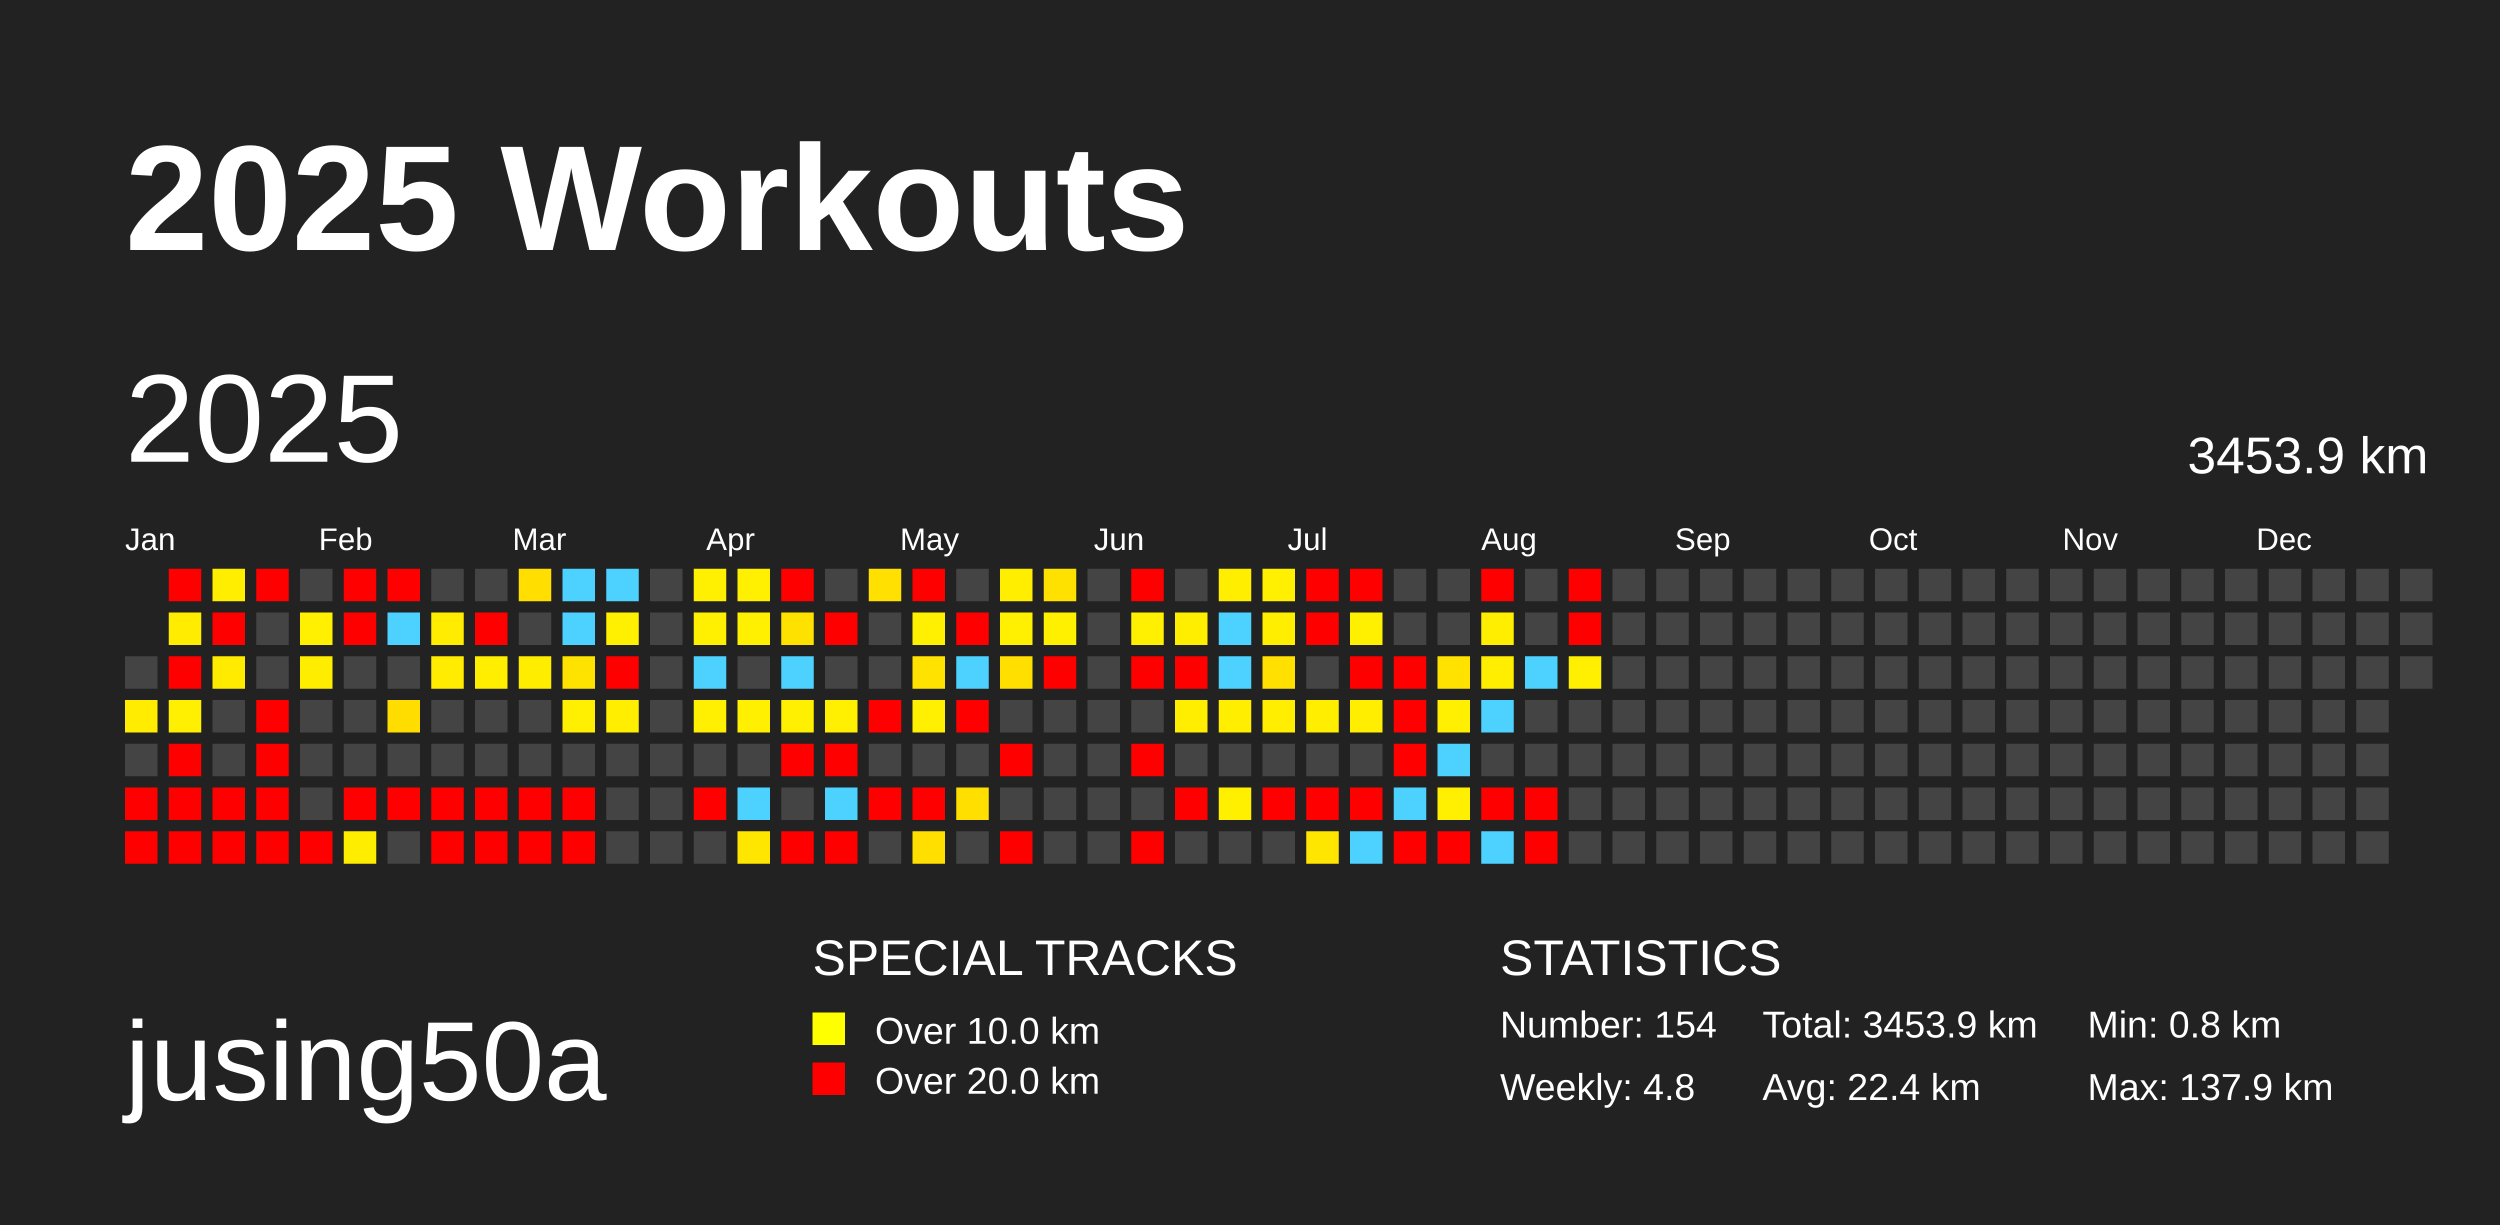
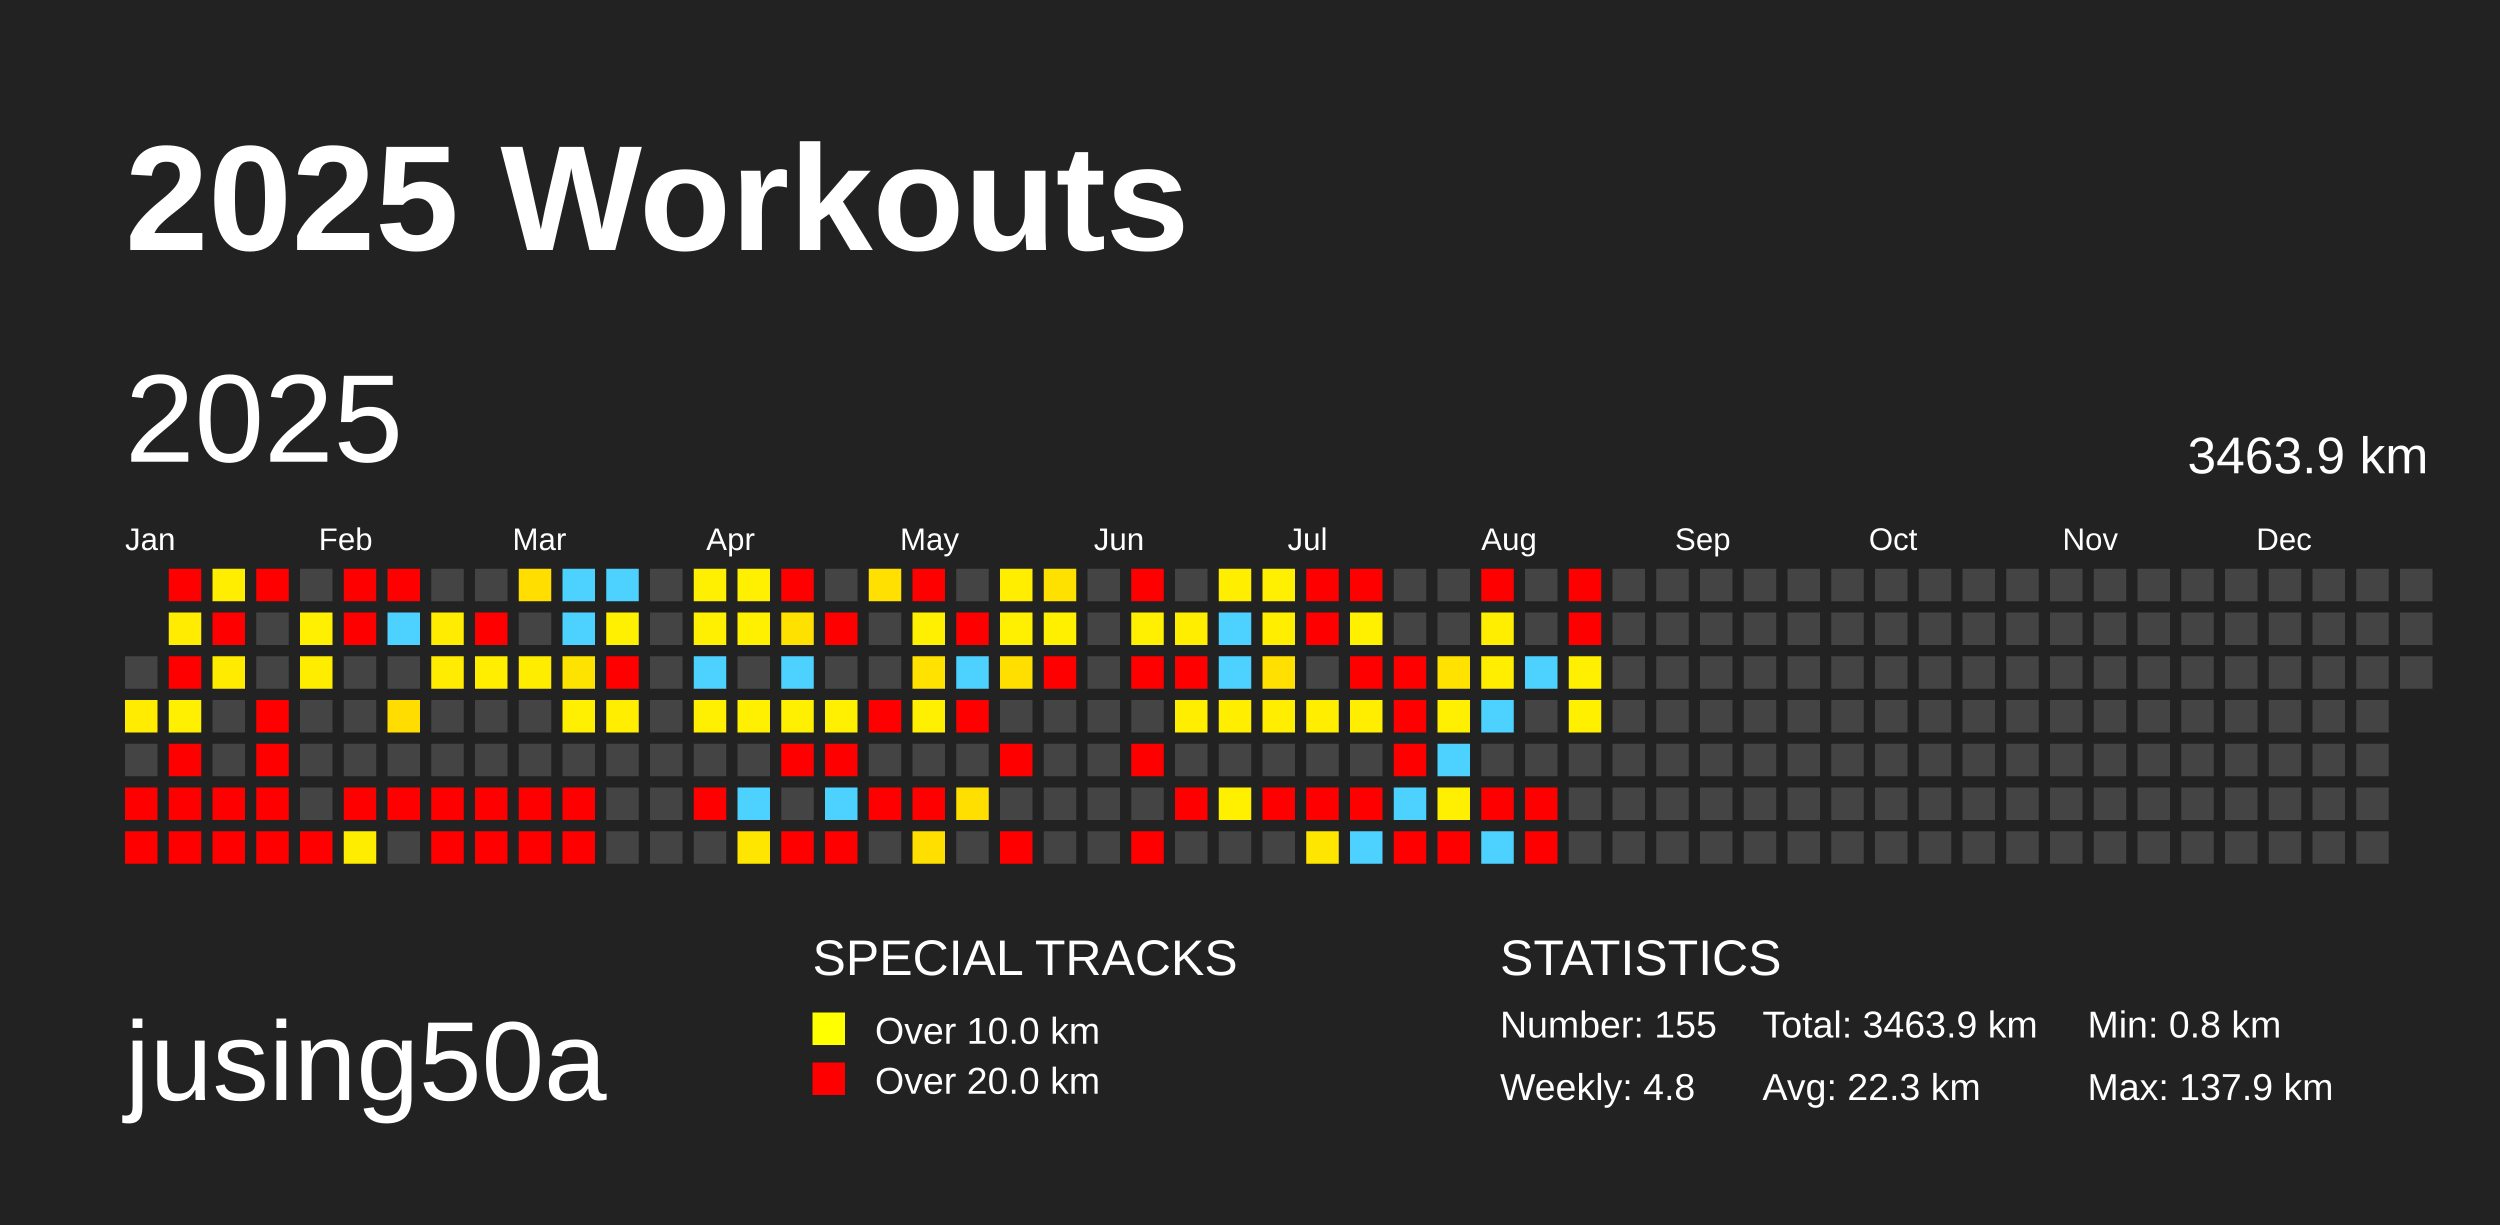
<svg xmlns="http://www.w3.org/2000/svg" baseProfile="full" height="98mm" version="1.1" viewBox="0,0,200,98" width="200mm">
  <defs />
  <rect fill="#222222" height="98" width="200" x="0" y="0" />
  <text fill="#FFFFFF" style="font-size:12px; font-family:Arial; font-weight:bold;" x="10" y="20">2025 Workouts</text>
  <text fill="#FFFFFF" style="font-size:9px; font-family:Arial" x="10" y="88">jusing50a</text>
  <text fill="#FFFFFF" style="font-size:4px; font-family:Arial" x="65" y="78">SPECIAL TRACKS</text>
  <rect fill="yellow" height="2.6" width="2.6" x="65" y="81" />
  <text fill="#FFFFFF" style="font-size:3px; font-family:Arial" x="70" y="83.5">Over 10.0 km</text>
  <rect fill="red" height="2.6" width="2.6" x="65" y="85" />
  <text fill="#FFFFFF" style="font-size:3px; font-family:Arial" x="70" y="87.5">Over 20.0 km</text>
  <text fill="#FFFFFF" style="font-size:4px; font-family:Arial" x="120" y="78">STATISTICS</text>
-   <text fill="#FFFFFF" style="font-size:3px; font-family:Arial" x="120" y="83">Number: 154</text>
+   <text fill="#FFFFFF" style="font-size:3px; font-family:Arial" x="120" y="83">Number: 155</text>
  <text fill="#FFFFFF" style="font-size:3px; font-family:Arial" x="120" y="88">Weekly: 4.8</text>
-   <text fill="#FFFFFF" style="font-size:3px; font-family:Arial" x="141" y="83">Total: 3453.9 km</text>
-   <text fill="#FFFFFF" style="font-size:3px; font-family:Arial" x="141" y="88">Avg: 22.4 km</text>
+   <text fill="#FFFFFF" style="font-size:3px; font-family:Arial" x="141" y="83">Total: 3463.9 km</text>
+   <text fill="#FFFFFF" style="font-size:3px; font-family:Arial" x="141" y="88">Avg: 22.3 km</text>
  <text fill="#FFFFFF" style="font-size:3px; font-family:Arial" x="167" y="83">Min: 0.8 km</text>
  <text fill="#FFFFFF" style="font-size:3px; font-family:Arial" x="167" y="88">Max: 137.9 km</text>
  <text dominant-baseline="hanging" fill="#FFFFFF" style="font-size:10.0px; font-family:Arial;" x="10" y="30">2025</text>
-   <text dominant-baseline="hanging" fill="#FFFFFF" style="font-size:4.125px; font-family:Arial;" x="175" y="35">3453.9 km</text>
+   <text dominant-baseline="hanging" fill="#FFFFFF" style="font-size:4.125px; font-family:Arial;" x="175" y="35">3463.9 km</text>
  <text fill="#FFFFFF" style="font-size:2.5px; font-family:Arial" x="10.0" y="44">Jan</text>
  <text fill="#FFFFFF" style="font-size:2.5px; font-family:Arial" x="25.5" y="44">Feb</text>
  <text fill="#FFFFFF" style="font-size:2.5px; font-family:Arial" x="41.0" y="44">Mar</text>
  <text fill="#FFFFFF" style="font-size:2.5px; font-family:Arial" x="56.5" y="44">Apr</text>
  <text fill="#FFFFFF" style="font-size:2.5px; font-family:Arial" x="72.0" y="44">May</text>
  <text fill="#FFFFFF" style="font-size:2.5px; font-family:Arial" x="87.5" y="44">Jun</text>
  <text fill="#FFFFFF" style="font-size:2.5px; font-family:Arial" x="103.0" y="44">Jul</text>
  <text fill="#FFFFFF" style="font-size:2.5px; font-family:Arial" x="118.5" y="44">Aug</text>
  <text fill="#FFFFFF" style="font-size:2.5px; font-family:Arial" x="134.0" y="44">Sep</text>
  <text fill="#FFFFFF" style="font-size:2.5px; font-family:Arial" x="149.5" y="44">Oct</text>
  <text fill="#FFFFFF" style="font-size:2.5px; font-family:Arial" x="165.0" y="44">Nov</text>
  <text fill="#FFFFFF" style="font-size:2.5px; font-family:Arial" x="180.5" y="44">Dec</text>
  <rect fill="#444444" height="2.6" width="2.6" x="10.0" y="52.5" />
  <rect fill="#ffec00" height="2.6" width="2.6" x="10.0" y="56.0" />
  <rect fill="#444444" height="2.6" width="2.6" x="10.0" y="59.5" />
  <rect fill="red" height="2.6" width="2.6" x="10.0" y="63.0" />
  <rect fill="red" height="2.6" width="2.6" x="10.0" y="66.5" />
  <rect fill="red" height="2.6" width="2.6" x="13.5" y="45.5" />
  <rect fill="#ffec00" height="2.6" width="2.6" x="13.5" y="49.0" />
  <rect fill="red" height="2.6" width="2.6" x="13.5" y="52.5" />
  <rect fill="#ffef00" height="2.6" width="2.6" x="13.5" y="56.0" />
  <rect fill="red" height="2.6" width="2.6" x="13.5" y="59.5" />
  <rect fill="red" height="2.6" width="2.6" x="13.5" y="63.0" />
  <rect fill="red" height="2.6" width="2.6" x="13.5" y="66.5" />
  <rect fill="#ffee00" height="2.6" width="2.6" x="17.0" y="45.5" />
  <rect fill="red" height="2.6" width="2.6" x="17.0" y="49.0" />
  <rect fill="#ffeb00" height="2.6" width="2.6" x="17.0" y="52.5" />
  <rect fill="#444444" height="2.6" width="2.6" x="17.0" y="56.0" />
  <rect fill="#444444" height="2.6" width="2.6" x="17.0" y="59.5" />
  <rect fill="red" height="2.6" width="2.6" x="17.0" y="63.0" />
  <rect fill="red" height="2.6" width="2.6" x="17.0" y="66.5" />
  <rect fill="red" height="2.6" width="2.6" x="20.5" y="45.5" />
  <rect fill="#444444" height="2.6" width="2.6" x="20.5" y="49.0" />
  <rect fill="#444444" height="2.6" width="2.6" x="20.5" y="52.5" />
  <rect fill="red" height="2.6" width="2.6" x="20.5" y="56.0" />
  <rect fill="red" height="2.6" width="2.6" x="20.5" y="59.5" />
  <rect fill="red" height="2.6" width="2.6" x="20.5" y="63.0" />
  <rect fill="red" height="2.6" width="2.6" x="20.5" y="66.5" />
  <rect fill="#444444" height="2.6" width="2.6" x="24.0" y="45.5" />
  <rect fill="#ffef00" height="2.6" width="2.6" x="24.0" y="49.0" />
  <rect fill="#ffed00" height="2.6" width="2.6" x="24.0" y="52.5" />
  <rect fill="#444444" height="2.6" width="2.6" x="24.0" y="56.0" />
  <rect fill="#444444" height="2.6" width="2.6" x="24.0" y="59.5" />
  <rect fill="#444444" height="2.6" width="2.6" x="24.0" y="63.0" />
  <rect fill="red" height="2.6" width="2.6" x="24.0" y="66.5" />
  <rect fill="red" height="2.6" width="2.6" x="27.5" y="45.5" />
  <rect fill="red" height="2.6" width="2.6" x="27.5" y="49.0" />
  <rect fill="#444444" height="2.6" width="2.6" x="27.5" y="52.5" />
  <rect fill="#444444" height="2.6" width="2.6" x="27.5" y="56.0" />
  <rect fill="#444444" height="2.6" width="2.6" x="27.5" y="59.5" />
  <rect fill="red" height="2.6" width="2.6" x="27.5" y="63.0" />
  <rect fill="#ffed00" height="2.6" width="2.6" x="27.5" y="66.5" />
  <rect fill="red" height="2.6" width="2.6" x="31.0" y="45.5" />
  <rect fill="#4dd2ff" height="2.6" width="2.6" x="31.0" y="49.0" />
  <rect fill="#444444" height="2.6" width="2.6" x="31.0" y="52.5" />
  <rect fill="#ffdd00" height="2.6" width="2.6" x="31.0" y="56.0" />
  <rect fill="#444444" height="2.6" width="2.6" x="31.0" y="59.5" />
  <rect fill="red" height="2.6" width="2.6" x="31.0" y="63.0" />
  <rect fill="#444444" height="2.6" width="2.6" x="31.0" y="66.5" />
  <rect fill="#444444" height="2.6" width="2.6" x="34.5" y="45.5" />
  <rect fill="#ffec00" height="2.6" width="2.6" x="34.5" y="49.0" />
  <rect fill="#ffec00" height="2.6" width="2.6" x="34.5" y="52.5" />
  <rect fill="#444444" height="2.6" width="2.6" x="34.5" y="56.0" />
  <rect fill="#444444" height="2.6" width="2.6" x="34.5" y="59.5" />
  <rect fill="red" height="2.6" width="2.6" x="34.5" y="63.0" />
  <rect fill="red" height="2.6" width="2.6" x="34.5" y="66.5" />
  <rect fill="#444444" height="2.6" width="2.6" x="38.0" y="45.5" />
  <rect fill="red" height="2.6" width="2.6" x="38.0" y="49.0" />
  <rect fill="#ffee00" height="2.6" width="2.6" x="38.0" y="52.5" />
  <rect fill="#444444" height="2.6" width="2.6" x="38.0" y="56.0" />
  <rect fill="#444444" height="2.6" width="2.6" x="38.0" y="59.5" />
  <rect fill="red" height="2.6" width="2.6" x="38.0" y="63.0" />
  <rect fill="red" height="2.6" width="2.6" x="38.0" y="66.5" />
  <rect fill="#ffde00" height="2.6" width="2.6" x="41.5" y="45.5" />
  <rect fill="#444444" height="2.6" width="2.6" x="41.5" y="49.0" />
  <rect fill="#ffed00" height="2.6" width="2.6" x="41.5" y="52.5" />
  <rect fill="#444444" height="2.6" width="2.6" x="41.5" y="56.0" />
  <rect fill="#444444" height="2.6" width="2.6" x="41.5" y="59.5" />
  <rect fill="red" height="2.6" width="2.6" x="41.5" y="63.0" />
  <rect fill="red" height="2.6" width="2.6" x="41.5" y="66.5" />
  <rect fill="#4dd2ff" height="2.6" width="2.6" x="45.0" y="45.5" />
  <rect fill="#4dd2ff" height="2.6" width="2.6" x="45.0" y="49.0" />
  <rect fill="#ffe300" height="2.6" width="2.6" x="45.0" y="52.5" />
  <rect fill="#ffef00" height="2.6" width="2.6" x="45.0" y="56.0" />
  <rect fill="#444444" height="2.6" width="2.6" x="45.0" y="59.5" />
  <rect fill="red" height="2.6" width="2.6" x="45.0" y="63.0" />
  <rect fill="red" height="2.6" width="2.6" x="45.0" y="66.5" />
  <rect fill="#4dd2ff" height="2.6" width="2.6" x="48.5" y="45.5" />
  <rect fill="#ffef00" height="2.6" width="2.6" x="48.5" y="49.0" />
  <rect fill="red" height="2.6" width="2.6" x="48.5" y="52.5" />
  <rect fill="#ffee00" height="2.6" width="2.6" x="48.5" y="56.0" />
  <rect fill="#444444" height="2.6" width="2.6" x="48.5" y="59.5" />
  <rect fill="#444444" height="2.6" width="2.6" x="48.5" y="63.0" />
  <rect fill="#444444" height="2.6" width="2.6" x="48.5" y="66.5" />
  <rect fill="#444444" height="2.6" width="2.6" x="52.0" y="45.5" />
  <rect fill="#444444" height="2.6" width="2.6" x="52.0" y="49.0" />
  <rect fill="#444444" height="2.6" width="2.6" x="52.0" y="52.5" />
  <rect fill="#444444" height="2.6" width="2.6" x="52.0" y="56.0" />
  <rect fill="#444444" height="2.6" width="2.6" x="52.0" y="59.5" />
  <rect fill="#444444" height="2.6" width="2.6" x="52.0" y="63.0" />
  <rect fill="#444444" height="2.6" width="2.6" x="52.0" y="66.5" />
  <rect fill="#ffef00" height="2.6" width="2.6" x="55.5" y="45.5" />
  <rect fill="#ffef00" height="2.6" width="2.6" x="55.5" y="49.0" />
  <rect fill="#4dd2ff" height="2.6" width="2.6" x="55.5" y="52.5" />
  <rect fill="#ffef00" height="2.6" width="2.6" x="55.5" y="56.0" />
  <rect fill="#444444" height="2.6" width="2.6" x="55.5" y="59.5" />
  <rect fill="red" height="2.6" width="2.6" x="55.5" y="63.0" />
  <rect fill="#444444" height="2.6" width="2.6" x="55.5" y="66.5" />
  <rect fill="#ffef00" height="2.6" width="2.6" x="59.0" y="45.5" />
  <rect fill="#ffef00" height="2.6" width="2.6" x="59.0" y="49.0" />
  <rect fill="#444444" height="2.6" width="2.6" x="59.0" y="52.5" />
  <rect fill="#ffef00" height="2.6" width="2.6" x="59.0" y="56.0" />
  <rect fill="#444444" height="2.6" width="2.6" x="59.0" y="59.5" />
  <rect fill="#4dd2ff" height="2.6" width="2.6" x="59.0" y="63.0" />
  <rect fill="#ffe600" height="2.6" width="2.6" x="59.0" y="66.5" />
  <rect fill="red" height="2.6" width="2.6" x="62.5" y="45.5" />
  <rect fill="#ffe100" height="2.6" width="2.6" x="62.5" y="49.0" />
  <rect fill="#4dd2ff" height="2.6" width="2.6" x="62.5" y="52.5" />
  <rect fill="#ffef00" height="2.6" width="2.6" x="62.5" y="56.0" />
  <rect fill="red" height="2.6" width="2.6" x="62.5" y="59.5" />
  <rect fill="#444444" height="2.6" width="2.6" x="62.5" y="63.0" />
  <rect fill="red" height="2.6" width="2.6" x="62.5" y="66.5" />
  <rect fill="#444444" height="2.6" width="2.6" x="66.0" y="45.5" />
  <rect fill="red" height="2.6" width="2.6" x="66.0" y="49.0" />
  <rect fill="#444444" height="2.6" width="2.6" x="66.0" y="52.5" />
  <rect fill="#ffef00" height="2.6" width="2.6" x="66.0" y="56.0" />
  <rect fill="red" height="2.6" width="2.6" x="66.0" y="59.5" />
  <rect fill="#4dd2ff" height="2.6" width="2.6" x="66.0" y="63.0" />
  <rect fill="red" height="2.6" width="2.6" x="66.0" y="66.5" />
  <rect fill="#ffe000" height="2.6" width="2.6" x="69.5" y="45.5" />
  <rect fill="#444444" height="2.6" width="2.6" x="69.5" y="49.0" />
  <rect fill="#444444" height="2.6" width="2.6" x="69.5" y="52.5" />
  <rect fill="red" height="2.6" width="2.6" x="69.5" y="56.0" />
  <rect fill="#444444" height="2.6" width="2.6" x="69.5" y="59.5" />
  <rect fill="red" height="2.6" width="2.6" x="69.5" y="63.0" />
  <rect fill="#444444" height="2.6" width="2.6" x="69.5" y="66.5" />
  <rect fill="red" height="2.6" width="2.6" x="73.0" y="45.5" />
  <rect fill="#ffef00" height="2.6" width="2.6" x="73.0" y="49.0" />
  <rect fill="#ffe200" height="2.6" width="2.6" x="73.0" y="52.5" />
  <rect fill="#ffef00" height="2.6" width="2.6" x="73.0" y="56.0" />
  <rect fill="#444444" height="2.6" width="2.6" x="73.0" y="59.5" />
  <rect fill="red" height="2.6" width="2.6" x="73.0" y="63.0" />
  <rect fill="#ffdf00" height="2.6" width="2.6" x="73.0" y="66.5" />
  <rect fill="#444444" height="2.6" width="2.6" x="76.5" y="45.5" />
  <rect fill="red" height="2.6" width="2.6" x="76.5" y="49.0" />
  <rect fill="#4dd2ff" height="2.6" width="2.6" x="76.5" y="52.5" />
  <rect fill="red" height="2.6" width="2.6" x="76.5" y="56.0" />
  <rect fill="#444444" height="2.6" width="2.6" x="76.5" y="59.5" />
  <rect fill="#ffdf00" height="2.6" width="2.6" x="76.5" y="63.0" />
  <rect fill="#444444" height="2.6" width="2.6" x="76.5" y="66.5" />
  <rect fill="#ffee00" height="2.6" width="2.6" x="80.0" y="45.5" />
  <rect fill="#ffef00" height="2.6" width="2.6" x="80.0" y="49.0" />
  <rect fill="#ffdf00" height="2.6" width="2.6" x="80.0" y="52.5" />
  <rect fill="#444444" height="2.6" width="2.6" x="80.0" y="56.0" />
  <rect fill="red" height="2.6" width="2.6" x="80.0" y="59.5" />
  <rect fill="#444444" height="2.6" width="2.6" x="80.0" y="63.0" />
  <rect fill="red" height="2.6" width="2.6" x="80.0" y="66.5" />
  <rect fill="#ffe100" height="2.6" width="2.6" x="83.5" y="45.5" />
  <rect fill="#fff000" height="2.6" width="2.6" x="83.5" y="49.0" />
  <rect fill="red" height="2.6" width="2.6" x="83.5" y="52.5" />
  <rect fill="#444444" height="2.6" width="2.6" x="83.5" y="56.0" />
  <rect fill="#444444" height="2.6" width="2.6" x="83.5" y="59.5" />
  <rect fill="#444444" height="2.6" width="2.6" x="83.5" y="63.0" />
  <rect fill="#444444" height="2.6" width="2.6" x="83.5" y="66.5" />
  <rect fill="#444444" height="2.6" width="2.6" x="87.0" y="45.5" />
  <rect fill="#444444" height="2.6" width="2.6" x="87.0" y="49.0" />
  <rect fill="#444444" height="2.6" width="2.6" x="87.0" y="52.5" />
  <rect fill="#444444" height="2.6" width="2.6" x="87.0" y="56.0" />
  <rect fill="#444444" height="2.6" width="2.6" x="87.0" y="59.5" />
  <rect fill="#444444" height="2.6" width="2.6" x="87.0" y="63.0" />
  <rect fill="#444444" height="2.6" width="2.6" x="87.0" y="66.5" />
  <rect fill="red" height="2.6" width="2.6" x="90.5" y="45.5" />
  <rect fill="#ffef00" height="2.6" width="2.6" x="90.5" y="49.0" />
  <rect fill="red" height="2.6" width="2.6" x="90.5" y="52.5" />
  <rect fill="#444444" height="2.6" width="2.6" x="90.5" y="56.0" />
  <rect fill="red" height="2.6" width="2.6" x="90.5" y="59.5" />
  <rect fill="#444444" height="2.6" width="2.6" x="90.5" y="63.0" />
  <rect fill="red" height="2.6" width="2.6" x="90.5" y="66.5" />
  <rect fill="#444444" height="2.6" width="2.6" x="94.0" y="45.5" />
  <rect fill="#ffee00" height="2.6" width="2.6" x="94.0" y="49.0" />
  <rect fill="red" height="2.6" width="2.6" x="94.0" y="52.5" />
  <rect fill="#ffee00" height="2.6" width="2.6" x="94.0" y="56.0" />
  <rect fill="#444444" height="2.6" width="2.6" x="94.0" y="59.5" />
  <rect fill="red" height="2.6" width="2.6" x="94.0" y="63.0" />
  <rect fill="#444444" height="2.6" width="2.6" x="94.0" y="66.5" />
  <rect fill="#ffee00" height="2.6" width="2.6" x="97.5" y="45.5" />
  <rect fill="#4dd2ff" height="2.6" width="2.6" x="97.5" y="49.0" />
  <rect fill="#4dd2ff" height="2.6" width="2.6" x="97.5" y="52.5" />
  <rect fill="#ffee00" height="2.6" width="2.6" x="97.5" y="56.0" />
  <rect fill="#444444" height="2.6" width="2.6" x="97.5" y="59.5" />
  <rect fill="#fff000" height="2.6" width="2.6" x="97.5" y="63.0" />
  <rect fill="#444444" height="2.6" width="2.6" x="97.5" y="66.5" />
  <rect fill="#ffef00" height="2.6" width="2.6" x="101.0" y="45.5" />
  <rect fill="#ffee00" height="2.6" width="2.6" x="101.0" y="49.0" />
  <rect fill="#ffe000" height="2.6" width="2.6" x="101.0" y="52.5" />
  <rect fill="#ffee00" height="2.6" width="2.6" x="101.0" y="56.0" />
  <rect fill="#444444" height="2.6" width="2.6" x="101.0" y="59.5" />
  <rect fill="red" height="2.6" width="2.6" x="101.0" y="63.0" />
  <rect fill="#444444" height="2.6" width="2.6" x="101.0" y="66.5" />
  <rect fill="red" height="2.6" width="2.6" x="104.5" y="45.5" />
  <rect fill="red" height="2.6" width="2.6" x="104.5" y="49.0" />
  <rect fill="#444444" height="2.6" width="2.6" x="104.5" y="52.5" />
  <rect fill="#ffee00" height="2.6" width="2.6" x="104.5" y="56.0" />
  <rect fill="#444444" height="2.6" width="2.6" x="104.5" y="59.5" />
  <rect fill="red" height="2.6" width="2.6" x="104.5" y="63.0" />
  <rect fill="#ffe600" height="2.6" width="2.6" x="104.5" y="66.5" />
  <rect fill="red" height="2.6" width="2.6" x="108.0" y="45.5" />
  <rect fill="#fff000" height="2.6" width="2.6" x="108.0" y="49.0" />
  <rect fill="red" height="2.6" width="2.6" x="108.0" y="52.5" />
  <rect fill="#ffee00" height="2.6" width="2.6" x="108.0" y="56.0" />
  <rect fill="#444444" height="2.6" width="2.6" x="108.0" y="59.5" />
  <rect fill="red" height="2.6" width="2.6" x="108.0" y="63.0" />
  <rect fill="#4dd2ff" height="2.6" width="2.6" x="108.0" y="66.5" />
  <rect fill="#444444" height="2.6" width="2.6" x="111.5" y="45.5" />
  <rect fill="#444444" height="2.6" width="2.6" x="111.5" y="49.0" />
  <rect fill="red" height="2.6" width="2.6" x="111.5" y="52.5" />
  <rect fill="red" height="2.6" width="2.6" x="111.5" y="56.0" />
  <rect fill="red" height="2.6" width="2.6" x="111.5" y="59.5" />
  <rect fill="#4dd2ff" height="2.6" width="2.6" x="111.5" y="63.0" />
  <rect fill="red" height="2.6" width="2.6" x="111.5" y="66.5" />
  <rect fill="#444444" height="2.6" width="2.6" x="115.0" y="45.5" />
  <rect fill="#444444" height="2.6" width="2.6" x="115.0" y="49.0" />
  <rect fill="#ffe200" height="2.6" width="2.6" x="115.0" y="52.5" />
  <rect fill="#ffef00" height="2.6" width="2.6" x="115.0" y="56.0" />
  <rect fill="#4dd2ff" height="2.6" width="2.6" x="115.0" y="59.5" />
  <rect fill="#ffef00" height="2.6" width="2.6" x="115.0" y="63.0" />
  <rect fill="red" height="2.6" width="2.6" x="115.0" y="66.5" />
  <rect fill="red" height="2.6" width="2.6" x="118.5" y="45.5" />
  <rect fill="#ffee00" height="2.6" width="2.6" x="118.5" y="49.0" />
  <rect fill="#ffee00" height="2.6" width="2.6" x="118.5" y="52.5" />
  <rect fill="#4dd2ff" height="2.6" width="2.6" x="118.5" y="56.0" />
  <rect fill="#444444" height="2.6" width="2.6" x="118.5" y="59.5" />
  <rect fill="red" height="2.6" width="2.6" x="118.5" y="63.0" />
  <rect fill="#4dd2ff" height="2.6" width="2.6" x="118.5" y="66.5" />
  <rect fill="#444444" height="2.6" width="2.6" x="122.0" y="45.5" />
  <rect fill="#444444" height="2.6" width="2.6" x="122.0" y="49.0" />
  <rect fill="#4dd2ff" height="2.6" width="2.6" x="122.0" y="52.5" />
  <rect fill="#444444" height="2.6" width="2.6" x="122.0" y="56.0" />
  <rect fill="#444444" height="2.6" width="2.6" x="122.0" y="59.5" />
  <rect fill="red" height="2.6" width="2.6" x="122.0" y="63.0" />
  <rect fill="red" height="2.6" width="2.6" x="122.0" y="66.5" />
  <rect fill="red" height="2.6" width="2.6" x="125.5" y="45.5" />
  <rect fill="red" height="2.6" width="2.6" x="125.5" y="49.0" />
  <rect fill="#ffef00" height="2.6" width="2.6" x="125.5" y="52.5" />
-   <rect fill="#444444" height="2.6" width="2.6" x="125.5" y="56.0" />
+   <rect fill="#fff000" height="2.6" width="2.6" x="125.5" y="56.0" />
  <rect fill="#444444" height="2.6" width="2.6" x="125.5" y="59.5" />
  <rect fill="#444444" height="2.6" width="2.6" x="125.5" y="63.0" />
  <rect fill="#444444" height="2.6" width="2.6" x="125.5" y="66.5" />
  <rect fill="#444444" height="2.6" width="2.6" x="129.0" y="45.5" />
  <rect fill="#444444" height="2.6" width="2.6" x="129.0" y="49.0" />
  <rect fill="#444444" height="2.6" width="2.6" x="129.0" y="52.5" />
  <rect fill="#444444" height="2.6" width="2.6" x="129.0" y="56.0" />
  <rect fill="#444444" height="2.6" width="2.6" x="129.0" y="59.5" />
  <rect fill="#444444" height="2.6" width="2.6" x="129.0" y="63.0" />
  <rect fill="#444444" height="2.6" width="2.6" x="129.0" y="66.5" />
  <rect fill="#444444" height="2.6" width="2.6" x="132.5" y="45.5" />
  <rect fill="#444444" height="2.6" width="2.6" x="132.5" y="49.0" />
  <rect fill="#444444" height="2.6" width="2.6" x="132.5" y="52.5" />
  <rect fill="#444444" height="2.6" width="2.6" x="132.5" y="56.0" />
  <rect fill="#444444" height="2.6" width="2.6" x="132.5" y="59.5" />
  <rect fill="#444444" height="2.6" width="2.6" x="132.5" y="63.0" />
  <rect fill="#444444" height="2.6" width="2.6" x="132.5" y="66.5" />
  <rect fill="#444444" height="2.6" width="2.6" x="136.0" y="45.5" />
  <rect fill="#444444" height="2.6" width="2.6" x="136.0" y="49.0" />
  <rect fill="#444444" height="2.6" width="2.6" x="136.0" y="52.5" />
  <rect fill="#444444" height="2.6" width="2.6" x="136.0" y="56.0" />
  <rect fill="#444444" height="2.6" width="2.6" x="136.0" y="59.5" />
  <rect fill="#444444" height="2.6" width="2.6" x="136.0" y="63.0" />
  <rect fill="#444444" height="2.6" width="2.6" x="136.0" y="66.5" />
  <rect fill="#444444" height="2.6" width="2.6" x="139.5" y="45.5" />
  <rect fill="#444444" height="2.6" width="2.6" x="139.5" y="49.0" />
  <rect fill="#444444" height="2.6" width="2.6" x="139.5" y="52.5" />
  <rect fill="#444444" height="2.6" width="2.6" x="139.5" y="56.0" />
  <rect fill="#444444" height="2.6" width="2.6" x="139.5" y="59.5" />
  <rect fill="#444444" height="2.6" width="2.6" x="139.5" y="63.0" />
  <rect fill="#444444" height="2.6" width="2.6" x="139.5" y="66.5" />
  <rect fill="#444444" height="2.6" width="2.6" x="143.0" y="45.5" />
  <rect fill="#444444" height="2.6" width="2.6" x="143.0" y="49.0" />
  <rect fill="#444444" height="2.6" width="2.6" x="143.0" y="52.5" />
  <rect fill="#444444" height="2.6" width="2.6" x="143.0" y="56.0" />
  <rect fill="#444444" height="2.6" width="2.6" x="143.0" y="59.5" />
  <rect fill="#444444" height="2.6" width="2.6" x="143.0" y="63.0" />
  <rect fill="#444444" height="2.6" width="2.6" x="143.0" y="66.5" />
  <rect fill="#444444" height="2.6" width="2.6" x="146.5" y="45.5" />
  <rect fill="#444444" height="2.6" width="2.6" x="146.5" y="49.0" />
  <rect fill="#444444" height="2.6" width="2.6" x="146.5" y="52.5" />
  <rect fill="#444444" height="2.6" width="2.6" x="146.5" y="56.0" />
  <rect fill="#444444" height="2.6" width="2.6" x="146.5" y="59.5" />
  <rect fill="#444444" height="2.6" width="2.6" x="146.5" y="63.0" />
  <rect fill="#444444" height="2.6" width="2.6" x="146.5" y="66.5" />
  <rect fill="#444444" height="2.6" width="2.6" x="150.0" y="45.5" />
  <rect fill="#444444" height="2.6" width="2.6" x="150.0" y="49.0" />
  <rect fill="#444444" height="2.6" width="2.6" x="150.0" y="52.5" />
  <rect fill="#444444" height="2.6" width="2.6" x="150.0" y="56.0" />
  <rect fill="#444444" height="2.6" width="2.6" x="150.0" y="59.5" />
  <rect fill="#444444" height="2.6" width="2.6" x="150.0" y="63.0" />
  <rect fill="#444444" height="2.6" width="2.6" x="150.0" y="66.5" />
  <rect fill="#444444" height="2.6" width="2.6" x="153.5" y="45.5" />
  <rect fill="#444444" height="2.6" width="2.6" x="153.5" y="49.0" />
  <rect fill="#444444" height="2.6" width="2.6" x="153.5" y="52.5" />
  <rect fill="#444444" height="2.6" width="2.6" x="153.5" y="56.0" />
  <rect fill="#444444" height="2.6" width="2.6" x="153.5" y="59.5" />
  <rect fill="#444444" height="2.6" width="2.6" x="153.5" y="63.0" />
  <rect fill="#444444" height="2.6" width="2.6" x="153.5" y="66.5" />
  <rect fill="#444444" height="2.6" width="2.6" x="157.0" y="45.5" />
  <rect fill="#444444" height="2.6" width="2.6" x="157.0" y="49.0" />
  <rect fill="#444444" height="2.6" width="2.6" x="157.0" y="52.5" />
  <rect fill="#444444" height="2.6" width="2.6" x="157.0" y="56.0" />
  <rect fill="#444444" height="2.6" width="2.6" x="157.0" y="59.5" />
  <rect fill="#444444" height="2.6" width="2.6" x="157.0" y="63.0" />
  <rect fill="#444444" height="2.6" width="2.6" x="157.0" y="66.5" />
  <rect fill="#444444" height="2.6" width="2.6" x="160.5" y="45.5" />
  <rect fill="#444444" height="2.6" width="2.6" x="160.5" y="49.0" />
  <rect fill="#444444" height="2.6" width="2.6" x="160.5" y="52.5" />
  <rect fill="#444444" height="2.6" width="2.6" x="160.5" y="56.0" />
  <rect fill="#444444" height="2.6" width="2.6" x="160.5" y="59.5" />
  <rect fill="#444444" height="2.6" width="2.6" x="160.5" y="63.0" />
  <rect fill="#444444" height="2.6" width="2.6" x="160.5" y="66.5" />
  <rect fill="#444444" height="2.6" width="2.6" x="164.0" y="45.5" />
  <rect fill="#444444" height="2.6" width="2.6" x="164.0" y="49.0" />
  <rect fill="#444444" height="2.6" width="2.6" x="164.0" y="52.5" />
  <rect fill="#444444" height="2.6" width="2.6" x="164.0" y="56.0" />
  <rect fill="#444444" height="2.6" width="2.6" x="164.0" y="59.5" />
  <rect fill="#444444" height="2.6" width="2.6" x="164.0" y="63.0" />
  <rect fill="#444444" height="2.6" width="2.6" x="164.0" y="66.5" />
  <rect fill="#444444" height="2.6" width="2.6" x="167.5" y="45.5" />
  <rect fill="#444444" height="2.6" width="2.6" x="167.5" y="49.0" />
  <rect fill="#444444" height="2.6" width="2.6" x="167.5" y="52.5" />
  <rect fill="#444444" height="2.6" width="2.6" x="167.5" y="56.0" />
  <rect fill="#444444" height="2.6" width="2.6" x="167.5" y="59.5" />
  <rect fill="#444444" height="2.6" width="2.6" x="167.5" y="63.0" />
  <rect fill="#444444" height="2.6" width="2.6" x="167.5" y="66.5" />
  <rect fill="#444444" height="2.6" width="2.6" x="171.0" y="45.5" />
  <rect fill="#444444" height="2.6" width="2.6" x="171.0" y="49.0" />
  <rect fill="#444444" height="2.6" width="2.6" x="171.0" y="52.5" />
  <rect fill="#444444" height="2.6" width="2.6" x="171.0" y="56.0" />
  <rect fill="#444444" height="2.6" width="2.6" x="171.0" y="59.5" />
  <rect fill="#444444" height="2.6" width="2.6" x="171.0" y="63.0" />
  <rect fill="#444444" height="2.6" width="2.6" x="171.0" y="66.5" />
  <rect fill="#444444" height="2.6" width="2.6" x="174.5" y="45.5" />
  <rect fill="#444444" height="2.6" width="2.6" x="174.5" y="49.0" />
  <rect fill="#444444" height="2.6" width="2.6" x="174.5" y="52.5" />
  <rect fill="#444444" height="2.6" width="2.6" x="174.5" y="56.0" />
  <rect fill="#444444" height="2.6" width="2.6" x="174.5" y="59.5" />
  <rect fill="#444444" height="2.6" width="2.6" x="174.5" y="63.0" />
  <rect fill="#444444" height="2.6" width="2.6" x="174.5" y="66.5" />
  <rect fill="#444444" height="2.6" width="2.6" x="178.0" y="45.5" />
  <rect fill="#444444" height="2.6" width="2.6" x="178.0" y="49.0" />
  <rect fill="#444444" height="2.6" width="2.6" x="178.0" y="52.5" />
  <rect fill="#444444" height="2.6" width="2.6" x="178.0" y="56.0" />
  <rect fill="#444444" height="2.6" width="2.6" x="178.0" y="59.5" />
  <rect fill="#444444" height="2.6" width="2.6" x="178.0" y="63.0" />
  <rect fill="#444444" height="2.6" width="2.6" x="178.0" y="66.5" />
  <rect fill="#444444" height="2.6" width="2.6" x="181.5" y="45.5" />
  <rect fill="#444444" height="2.6" width="2.6" x="181.5" y="49.0" />
  <rect fill="#444444" height="2.6" width="2.6" x="181.5" y="52.5" />
  <rect fill="#444444" height="2.6" width="2.6" x="181.5" y="56.0" />
  <rect fill="#444444" height="2.6" width="2.6" x="181.5" y="59.5" />
  <rect fill="#444444" height="2.6" width="2.6" x="181.5" y="63.0" />
  <rect fill="#444444" height="2.6" width="2.6" x="181.5" y="66.5" />
  <rect fill="#444444" height="2.6" width="2.6" x="185.0" y="45.5" />
  <rect fill="#444444" height="2.6" width="2.6" x="185.0" y="49.0" />
  <rect fill="#444444" height="2.6" width="2.6" x="185.0" y="52.5" />
  <rect fill="#444444" height="2.6" width="2.6" x="185.0" y="56.0" />
  <rect fill="#444444" height="2.6" width="2.6" x="185.0" y="59.5" />
  <rect fill="#444444" height="2.6" width="2.6" x="185.0" y="63.0" />
  <rect fill="#444444" height="2.6" width="2.6" x="185.0" y="66.5" />
  <rect fill="#444444" height="2.6" width="2.6" x="188.5" y="45.5" />
  <rect fill="#444444" height="2.6" width="2.6" x="188.5" y="49.0" />
  <rect fill="#444444" height="2.6" width="2.6" x="188.5" y="52.5" />
  <rect fill="#444444" height="2.6" width="2.6" x="188.5" y="56.0" />
  <rect fill="#444444" height="2.6" width="2.6" x="188.5" y="59.5" />
  <rect fill="#444444" height="2.6" width="2.6" x="188.5" y="63.0" />
  <rect fill="#444444" height="2.6" width="2.6" x="188.5" y="66.5" />
  <rect fill="#444444" height="2.6" width="2.6" x="192.0" y="45.5" />
  <rect fill="#444444" height="2.6" width="2.6" x="192.0" y="49.0" />
  <rect fill="#444444" height="2.6" width="2.6" x="192.0" y="52.5" />
</svg>
